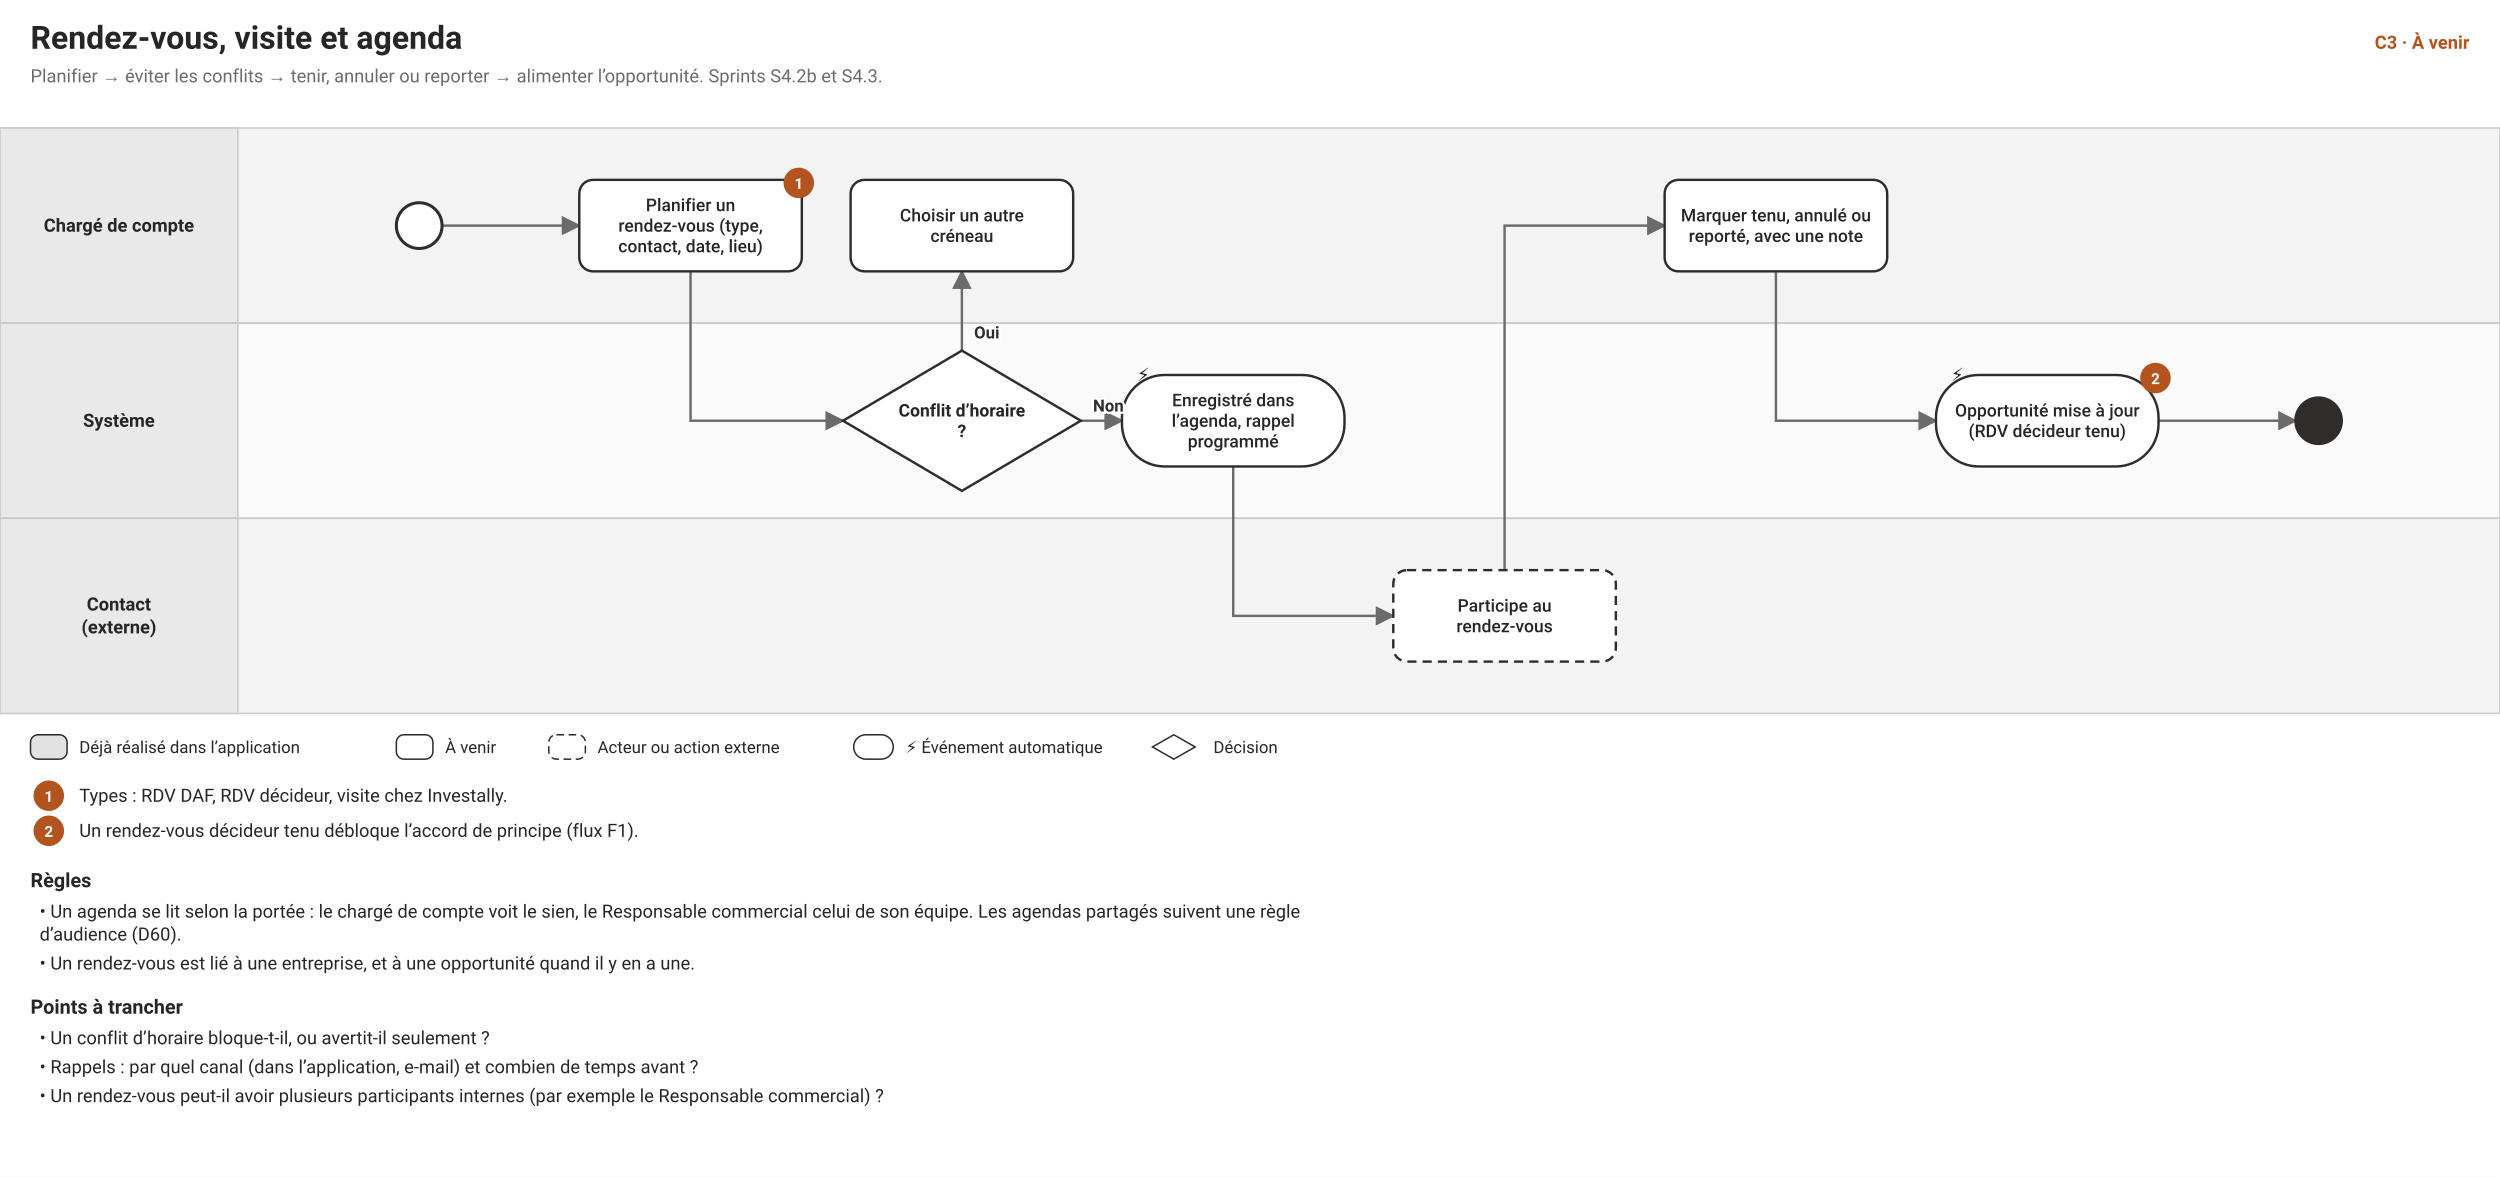
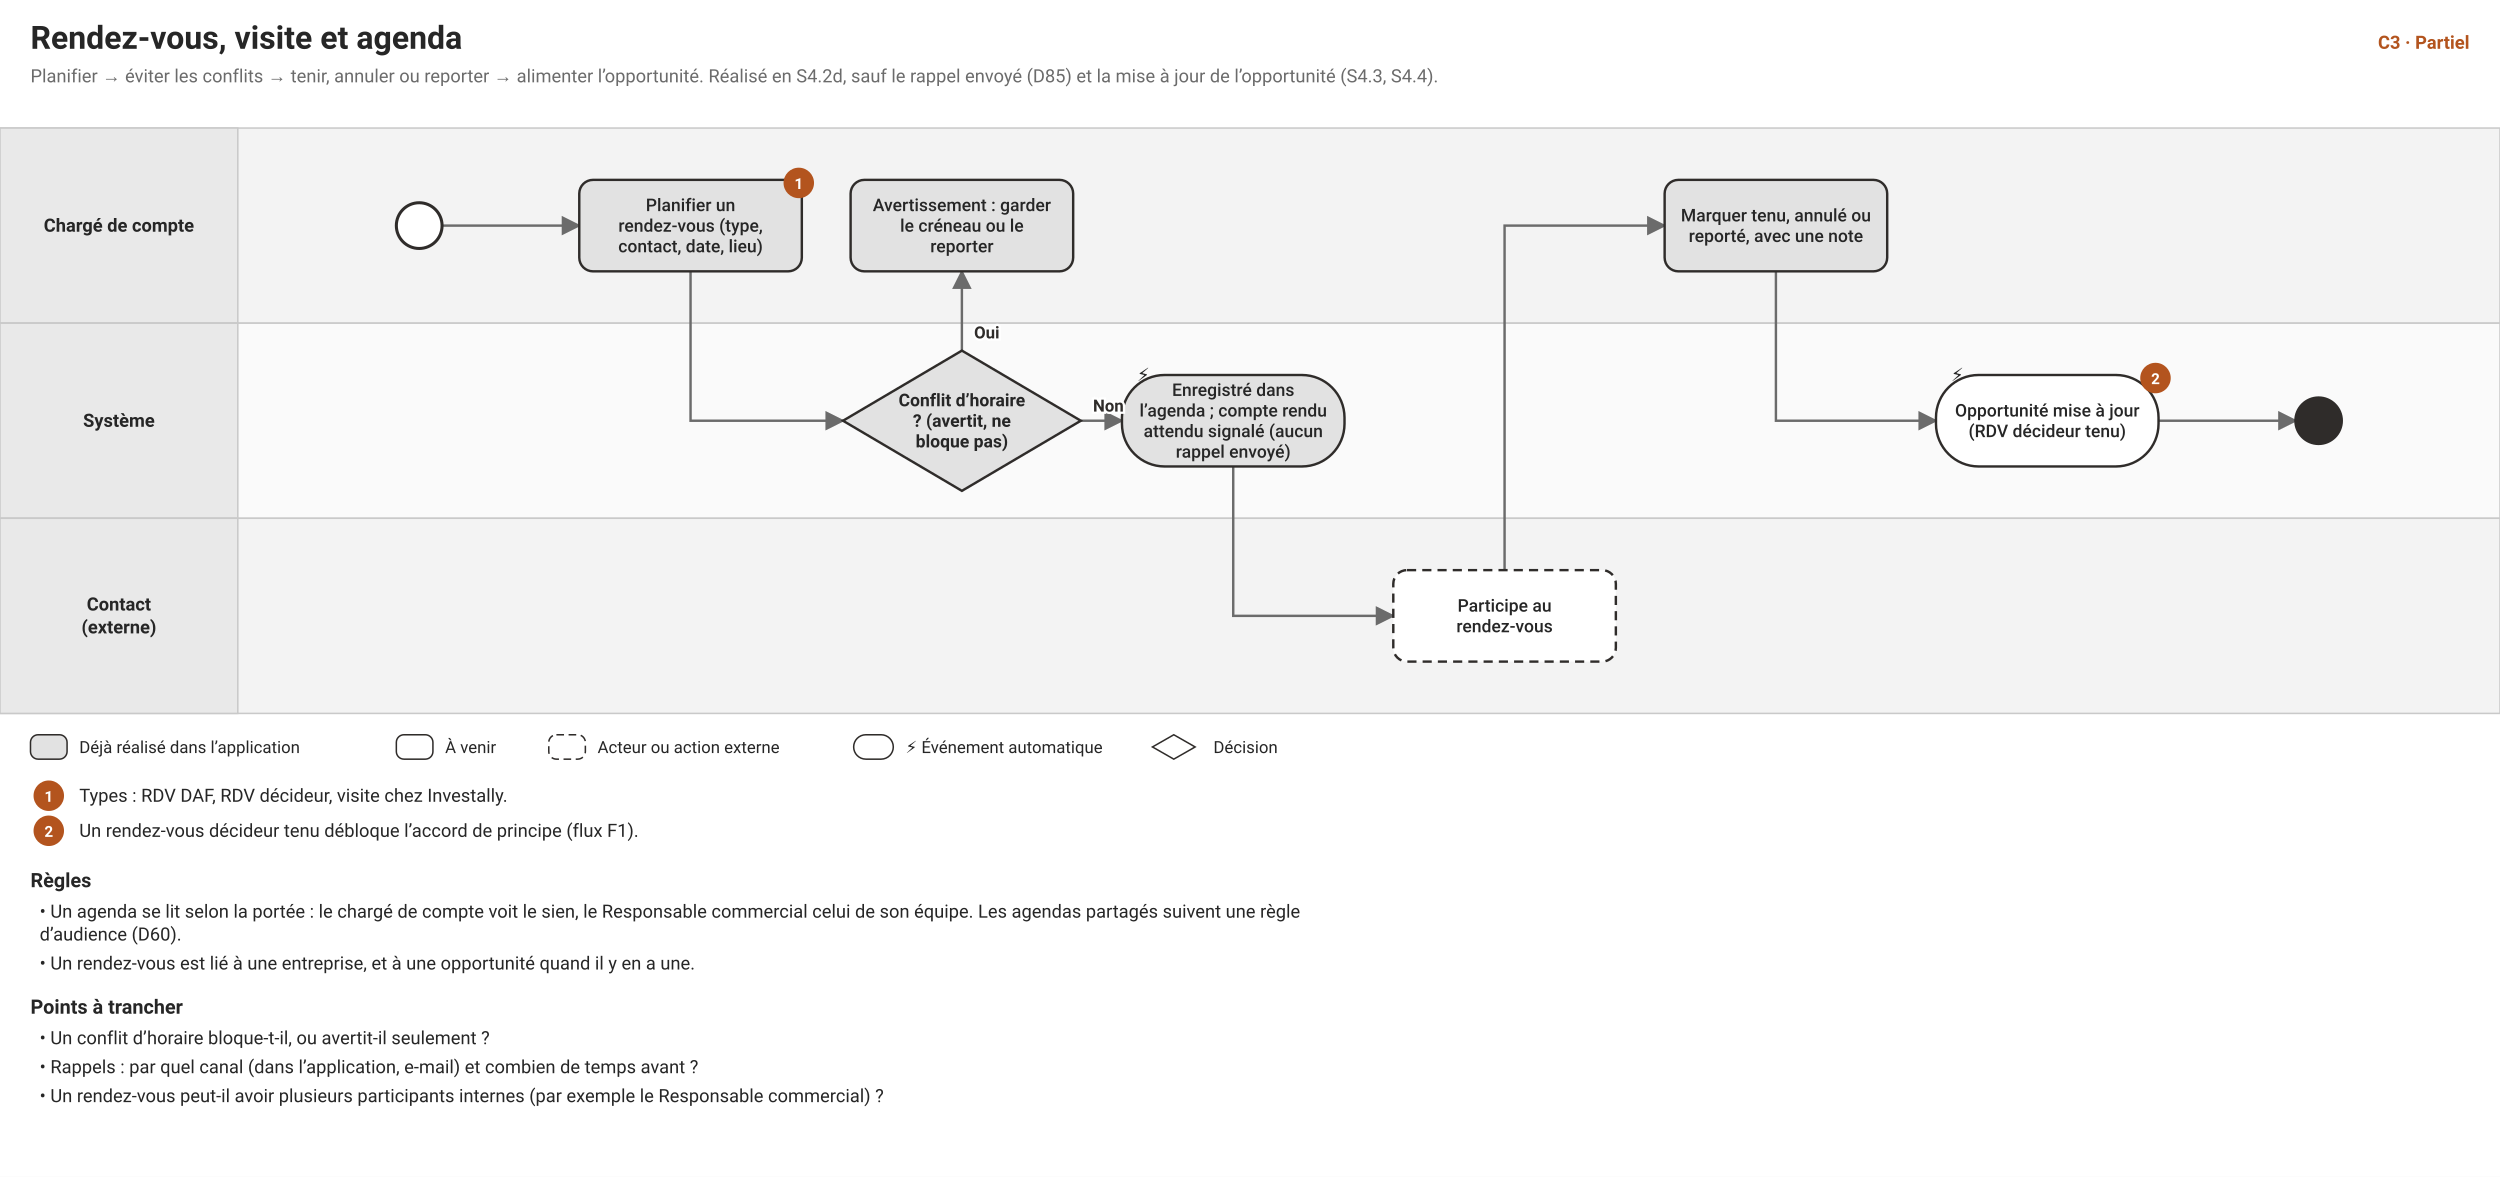
<svg xmlns="http://www.w3.org/2000/svg" viewBox="0 0 1640 772" width="1640" height="772" font-family="system-ui, 'Segoe UI', Roboto, Arial, sans-serif" role="img" aria-label="Workflow : Rendez-vous, visite et agenda">
  <defs>
    <marker id="arrow" viewBox="0 0 10 10" refX="9" refY="5" markerWidth="8" markerHeight="8" orient="auto-start-reverse">
      <path d="M0,0 L10,5 L0,10 z" fill="#6b6b6b" />
    </marker>
  </defs>
  <rect width="1640" height="772" fill="#ffffff" />
  <text x="20" y="32" font-size="21" font-weight="700" fill="#262626" text-anchor="start">Rendez-vous, visite et agenda</text>
-   <text x="20" y="54" font-size="12" font-weight="400" fill="#6b6b6b" text-anchor="start">Planifier → éviter les conflits → tenir, annuler ou reporter → alimenter l’opportunité. Sprints S4.2b et S4.3.</text>
-   <text x="1620" y="32" font-size="12" font-weight="700" fill="#b3541e" text-anchor="end">C3 · À venir</text>
+   <text x="20" y="54" font-size="12" font-weight="400" fill="#6b6b6b" text-anchor="start">Planifier → éviter les conflits → tenir, annuler ou reporter → alimenter l’opportunité. Réalisé en S4.2d, sauf le rappel envoyé (D85) et la mise à jour de l’opportunité (S4.3, S4.4).</text>
+   <text x="1620" y="32" font-size="12" font-weight="700" fill="#b3541e" text-anchor="end">C3 · Partiel</text>
  <rect x="0" y="84" width="1640" height="128" fill="#f3f3f3" stroke="#c9c9c9" />
  <rect x="0" y="84" width="156" height="128" fill="#e9e9e9" stroke="#c9c9c9" />
  <text x="78" y="152" font-size="12" font-weight="700" fill="#262626" text-anchor="middle">Chargé de compte</text>
  <rect x="0" y="212" width="1640" height="128" fill="#fafafa" stroke="#c9c9c9" />
  <rect x="0" y="212" width="156" height="128" fill="#e9e9e9" stroke="#c9c9c9" />
  <text x="78" y="280" font-size="12" font-weight="700" fill="#262626" text-anchor="middle">Système</text>
  <rect x="0" y="340" width="1640" height="128" fill="#f3f3f3" stroke="#c9c9c9" />
  <rect x="0" y="340" width="156" height="128" fill="#e9e9e9" stroke="#c9c9c9" />
  <text x="78" y="400.5" font-size="12" font-weight="700" fill="#262626" text-anchor="middle">Contact</text>
  <text x="78" y="415.5" font-size="12" font-weight="700" fill="#262626" text-anchor="middle">(externe)</text>
  <polyline points="290,148 380,148" fill="none" stroke="#6b6b6b" stroke-width="1.6" marker-end="url(#arrow)" />
  <polyline points="453,178 453,276 553,276" fill="none" stroke="#6b6b6b" stroke-width="1.6" marker-end="url(#arrow)" />
  <polyline points="631,230 631,178" fill="none" stroke="#6b6b6b" stroke-width="1.6" marker-end="url(#arrow)" />
  <polyline points="709,276 736,276" fill="none" stroke="#6b6b6b" stroke-width="1.6" marker-end="url(#arrow)" />
  <polyline points="809,306 809,404 914,404" fill="none" stroke="#6b6b6b" stroke-width="1.6" marker-end="url(#arrow)" />
  <polyline points="987,374 987,148 1092,148" fill="none" stroke="#6b6b6b" stroke-width="1.6" marker-end="url(#arrow)" />
  <polyline points="1165,178 1165,276 1270,276" fill="none" stroke="#6b6b6b" stroke-width="1.6" marker-end="url(#arrow)" />
  <polyline points="1416,276 1506,276" fill="none" stroke="#6b6b6b" stroke-width="1.6" marker-end="url(#arrow)" />
  <circle cx="275" cy="148" r="15" fill="#fff" stroke="#2f2c2a" stroke-width="2" />
-   <rect x="380" y="118" width="146" height="60" rx="9" fill="#fff" stroke="#2f2c2a" stroke-width="1.6" />
+   <rect x="380" y="118" width="146" height="60" rx="9" fill="#e2e2e2" stroke="#2f2c2a" stroke-width="1.6" />
  <text x="453" y="138.5" font-size="11.5" font-weight="500" fill="#262626" text-anchor="middle">Planifier un</text>
  <text x="453" y="152" font-size="11.5" font-weight="500" fill="#262626" text-anchor="middle">rendez-vous (type,</text>
  <text x="453" y="165.5" font-size="11.5" font-weight="500" fill="#262626" text-anchor="middle">contact, date, lieu)</text>
  <circle cx="524" cy="120" r="10" fill="#b3541e" />
  <text x="524" y="124" font-size="10" font-weight="700" fill="#fff" text-anchor="middle">1</text>
-   <polygon points="631,230 709,276 631,322 553,276" fill="#fff" stroke="#2f2c2a" stroke-width="1.6" />
-   <text x="631" y="273.25" font-size="11.5" font-weight="600" fill="#262626" text-anchor="middle">Conflit d’horaire</text>
-   <text x="631" y="286.75" font-size="11.5" font-weight="600" fill="#262626" text-anchor="middle">?</text>
-   <rect x="558" y="118" width="146" height="60" rx="9" fill="#fff" stroke="#2f2c2a" stroke-width="1.6" />
-   <text x="631" y="145.25" font-size="11.5" font-weight="500" fill="#262626" text-anchor="middle">Choisir un autre</text>
-   <text x="631" y="158.75" font-size="11.5" font-weight="500" fill="#262626" text-anchor="middle">créneau</text>
-   <rect x="736" y="246" width="146" height="60" rx="28" fill="#fff" stroke="#2f2c2a" stroke-width="1.6" />
-   <text x="809" y="266.5" font-size="11.5" font-weight="500" fill="#262626" text-anchor="middle">Enregistré dans</text>
-   <text x="809" y="280" font-size="11.5" font-weight="500" fill="#262626" text-anchor="middle">l’agenda, rappel</text>
-   <text x="809" y="293.5" font-size="11.5" font-weight="500" fill="#262626" text-anchor="middle">programmé</text>
+   <polygon points="631,230 709,276 631,322 553,276" fill="#e2e2e2" stroke="#2f2c2a" stroke-width="1.6" />
+   <text x="631" y="266.5" font-size="11.5" font-weight="600" fill="#262626" text-anchor="middle">Conflit d’horaire</text>
+   <text x="631" y="280" font-size="11.5" font-weight="600" fill="#262626" text-anchor="middle">? (avertit, ne</text>
+   <text x="631" y="293.5" font-size="11.5" font-weight="600" fill="#262626" text-anchor="middle">bloque pas)</text>
+   <rect x="558" y="118" width="146" height="60" rx="9" fill="#e2e2e2" stroke="#2f2c2a" stroke-width="1.6" />
+   <text x="631" y="138.5" font-size="11.5" font-weight="500" fill="#262626" text-anchor="middle">Avertissement : garder</text>
+   <text x="631" y="152" font-size="11.5" font-weight="500" fill="#262626" text-anchor="middle">le créneau ou le</text>
+   <text x="631" y="165.5" font-size="11.5" font-weight="500" fill="#262626" text-anchor="middle">reporter</text>
+   <rect x="736" y="246" width="146" height="60" rx="28" fill="#e2e2e2" stroke="#2f2c2a" stroke-width="1.6" />
+   <text x="809" y="259.75" font-size="11.5" font-weight="500" fill="#262626" text-anchor="middle">Enregistré dans</text>
+   <text x="809" y="273.25" font-size="11.5" font-weight="500" fill="#262626" text-anchor="middle">l’agenda ; compte rendu</text>
+   <text x="809" y="286.75" font-size="11.5" font-weight="500" fill="#262626" text-anchor="middle">attendu signalé (aucun</text>
+   <text x="809" y="300.25" font-size="11.5" font-weight="500" fill="#262626" text-anchor="middle">rappel envoyé)</text>
  <text x="750" y="250" font-size="12" font-weight="400" fill="#262626" text-anchor="middle">⚡</text>
  <rect x="914" y="374" width="146" height="60" rx="9" fill="#fff" stroke="#2f2c2a" stroke-width="1.6" stroke-dasharray="6 4" />
  <text x="987" y="401.25" font-size="11.5" font-weight="500" fill="#262626" text-anchor="middle">Participe au</text>
  <text x="987" y="414.75" font-size="11.5" font-weight="500" fill="#262626" text-anchor="middle">rendez-vous</text>
-   <rect x="1092" y="118" width="146" height="60" rx="9" fill="#fff" stroke="#2f2c2a" stroke-width="1.6" />
+   <rect x="1092" y="118" width="146" height="60" rx="9" fill="#e2e2e2" stroke="#2f2c2a" stroke-width="1.6" />
  <text x="1165" y="145.25" font-size="11.5" font-weight="500" fill="#262626" text-anchor="middle">Marquer tenu, annulé ou</text>
  <text x="1165" y="158.75" font-size="11.5" font-weight="500" fill="#262626" text-anchor="middle">reporté, avec une note</text>
  <rect x="1270" y="246" width="146" height="60" rx="28" fill="#fff" stroke="#2f2c2a" stroke-width="1.6" />
  <text x="1343" y="273.25" font-size="11.5" font-weight="500" fill="#262626" text-anchor="middle">Opportunité mise à jour</text>
  <text x="1343" y="286.75" font-size="11.5" font-weight="500" fill="#262626" text-anchor="middle">(RDV décideur tenu)</text>
  <text x="1284" y="250" font-size="12" font-weight="400" fill="#262626" text-anchor="middle">⚡</text>
  <circle cx="1414" cy="248" r="10" fill="#b3541e" />
  <text x="1414" y="252" font-size="10" font-weight="700" fill="#fff" text-anchor="middle">2</text>
  <circle cx="1521" cy="276" r="15" fill="#2f2c2a" stroke="#2f2c2a" stroke-width="2" />
  <text x="639" y="222" font-size="11" font-weight="700" fill="#2f2c2a" stroke="#fff" stroke-width="3" paint-order="stroke">Oui</text>
  <text x="717" y="270" font-size="11" font-weight="700" fill="#2f2c2a" stroke="#fff" stroke-width="3" paint-order="stroke">Non</text>
  <rect x="20" y="482" width="24" height="16" rx="5" fill="#e2e2e2" stroke="#2f2c2a" />
  <text x="52" y="494" font-size="11" font-weight="400" fill="#262626" text-anchor="start">Déjà réalisé dans l’application</text>
  <rect x="260" y="482" width="24" height="16" rx="5" fill="#fff" stroke="#2f2c2a" />
  <text x="292" y="494" font-size="11" font-weight="400" fill="#262626" text-anchor="start">À venir</text>
  <rect x="360" y="482" width="24" height="16" rx="5" fill="#fff" stroke="#2f2c2a" stroke-dasharray="5 3" />
  <text x="392" y="494" font-size="11" font-weight="400" fill="#262626" text-anchor="start">Acteur ou action externe</text>
  <rect x="560" y="482" width="26" height="16" rx="8" fill="#fff" stroke="#2f2c2a" />
  <text x="594" y="494" font-size="11" font-weight="400" fill="#262626" text-anchor="start">⚡ Événement automatique</text>
  <polygon points="770,482 784,490 770,498 756,490" fill="#fff" stroke="#2f2c2a" />
  <text x="796" y="494" font-size="11" font-weight="400" fill="#262626" text-anchor="start">Décision</text>
  <circle cx="32" cy="522" r="10" fill="#b3541e" />
  <text x="32" y="526" font-size="10" font-weight="700" fill="#fff" text-anchor="middle">1</text>
  <text x="52" y="526" font-size="12" font-weight="400" fill="#262626" text-anchor="start">Types : RDV DAF, RDV décideur, visite chez Investally.</text>
  <circle cx="32" cy="545" r="10" fill="#b3541e" />
  <text x="32" y="549" font-size="10" font-weight="700" fill="#fff" text-anchor="middle">2</text>
  <text x="52" y="549" font-size="12" font-weight="400" fill="#262626" text-anchor="start">Un rendez-vous décideur tenu débloque l’accord de principe (flux F1).</text>
  <text x="20" y="582" font-size="13" font-weight="700" fill="#262626" text-anchor="start">Règles</text>
  <text x="26" y="602" font-size="12" font-weight="400" fill="#262626" text-anchor="start">• Un agenda se lit selon la portée : le chargé de compte voit le sien, le Responsable commercial celui de son équipe. Les agendas partagés suivent une règle</text>
  <text x="26" y="617" font-size="12" font-weight="400" fill="#262626" text-anchor="start">d’audience (D60).</text>
  <text x="26" y="636" font-size="12" font-weight="400" fill="#262626" text-anchor="start">• Un rendez-vous est lié à une entreprise, et à une opportunité quand il y en a une.</text>
  <text x="20" y="665" font-size="13" font-weight="700" fill="#262626" text-anchor="start">Points à trancher</text>
  <text x="26" y="685" font-size="12" font-weight="400" fill="#262626" text-anchor="start">• Un conflit d’horaire bloque-t-il, ou avertit-il seulement ?</text>
  <text x="26" y="704" font-size="12" font-weight="400" fill="#262626" text-anchor="start">• Rappels : par quel canal (dans l’application, e-mail) et combien de temps avant ?</text>
  <text x="26" y="723" font-size="12" font-weight="400" fill="#262626" text-anchor="start">• Un rendez-vous peut-il avoir plusieurs participants internes (par exemple le Responsable commercial) ?</text>
</svg>
